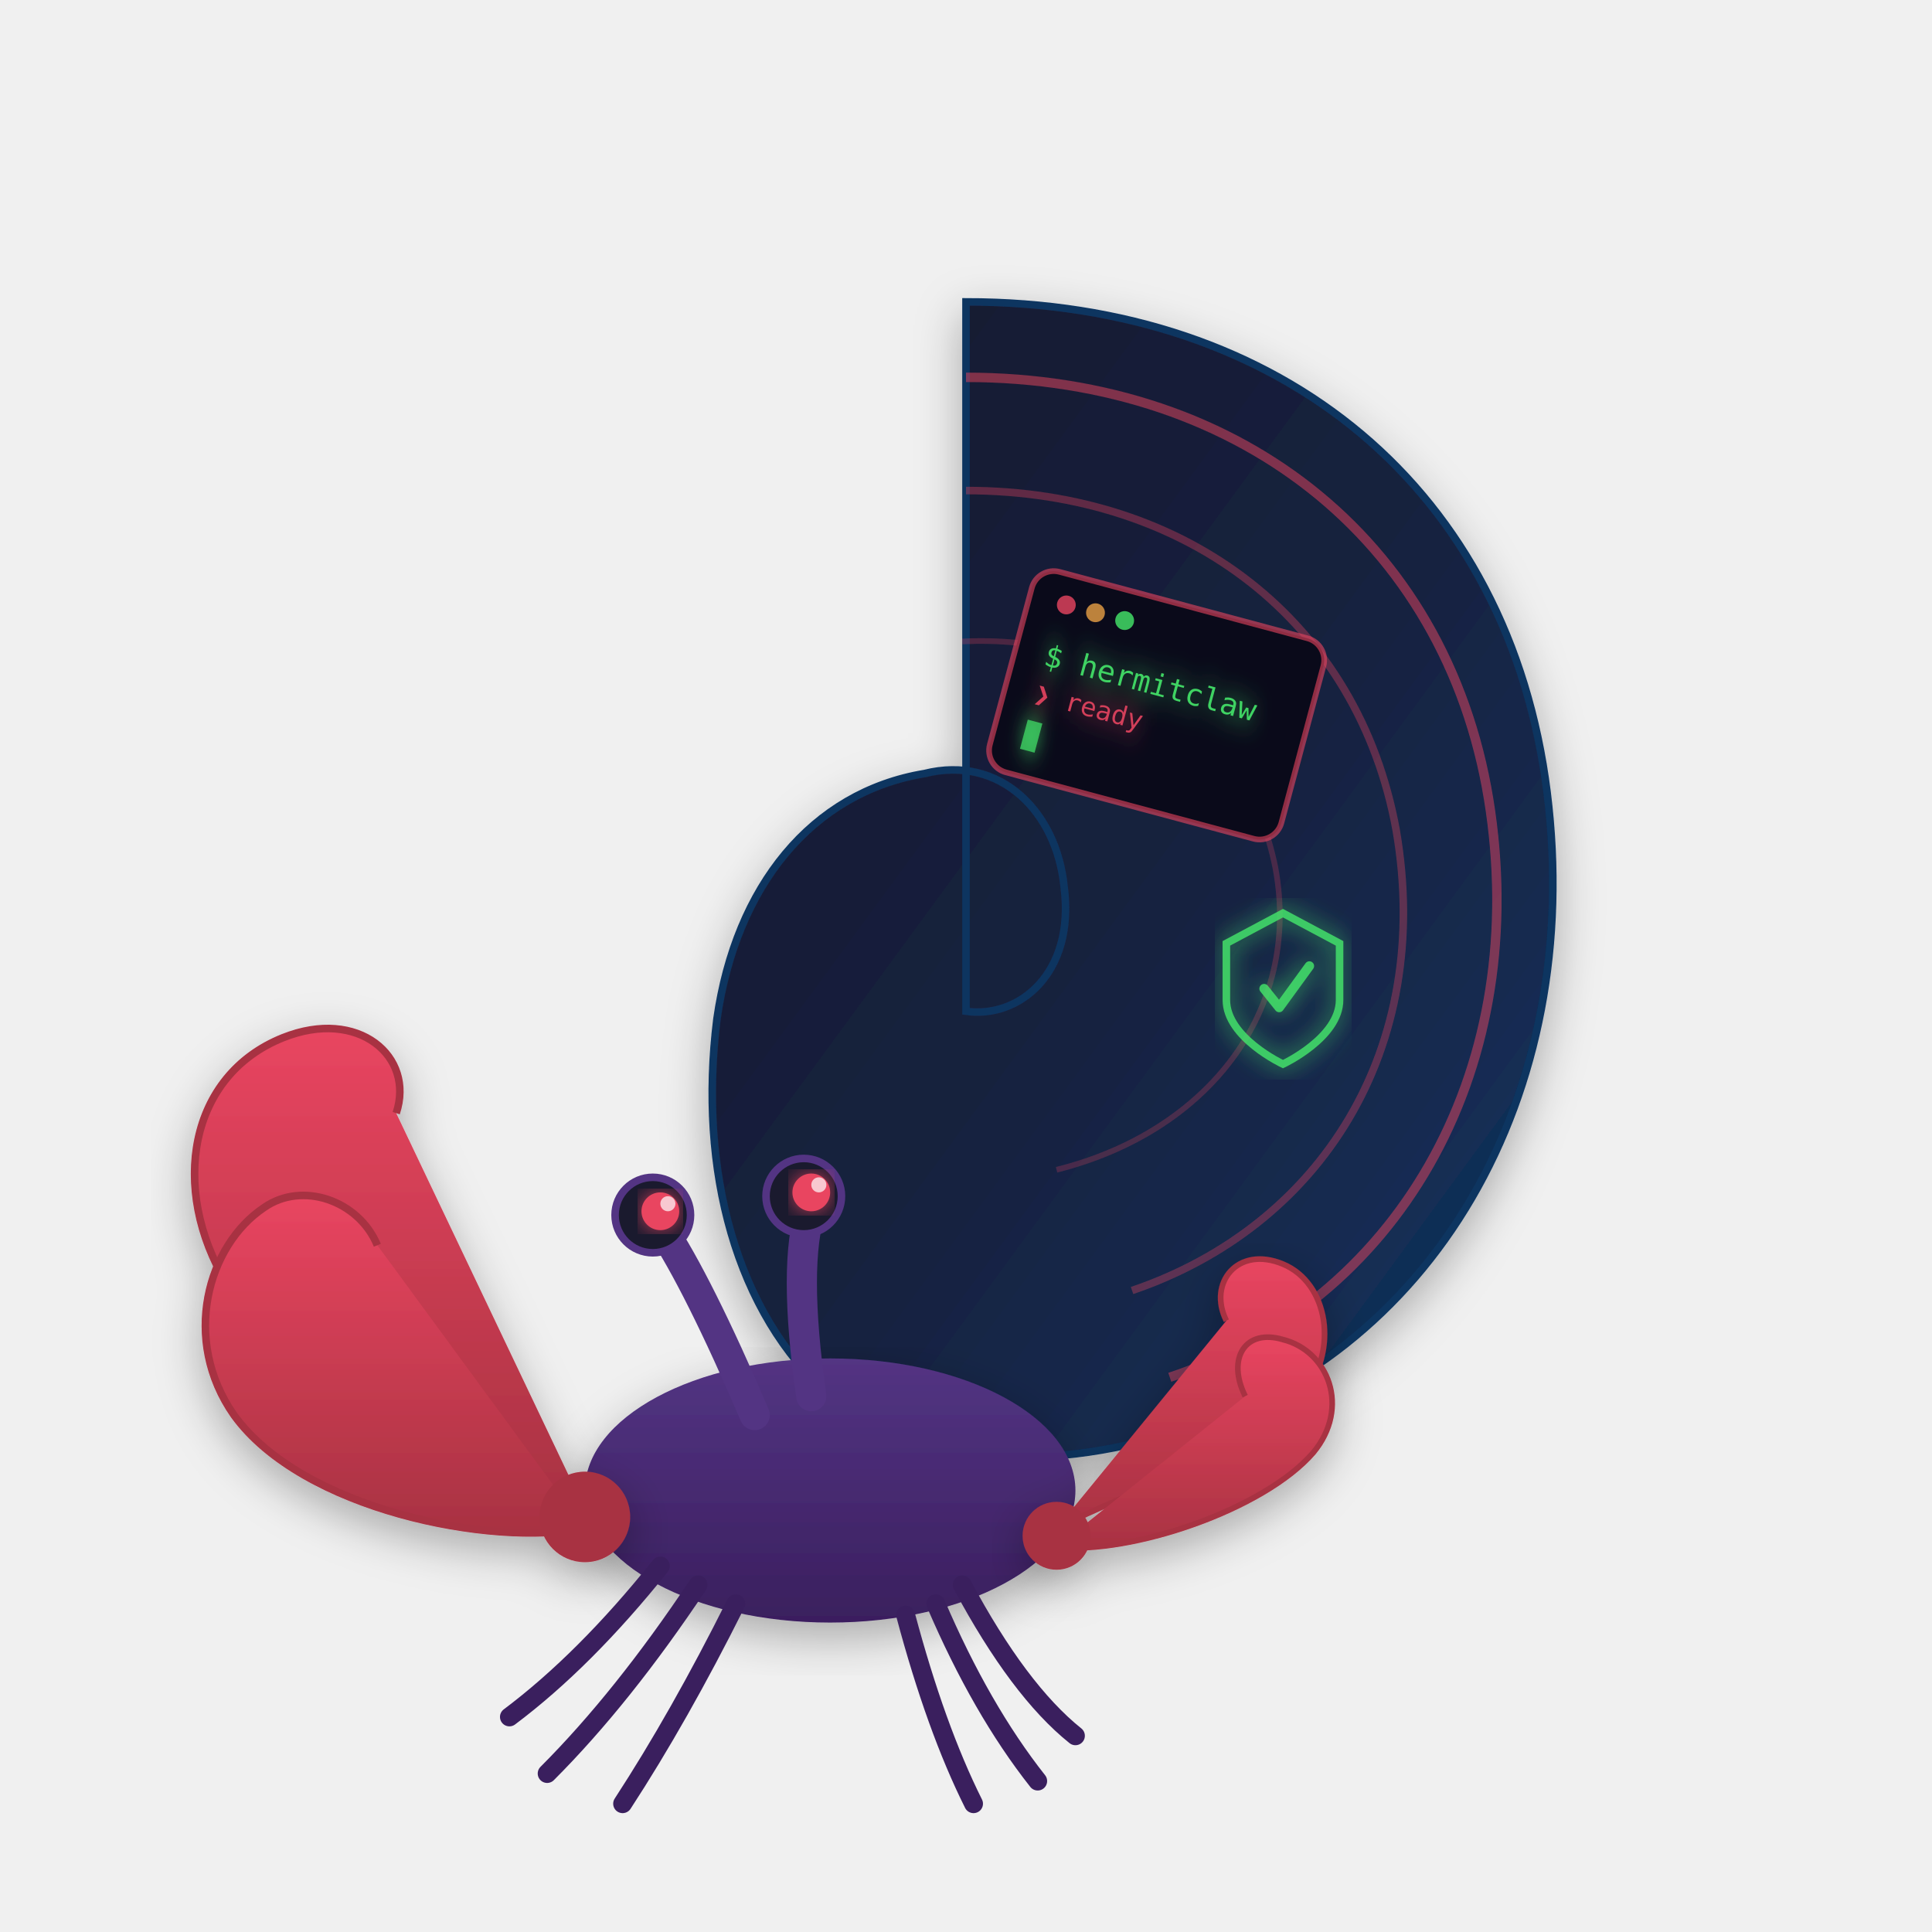
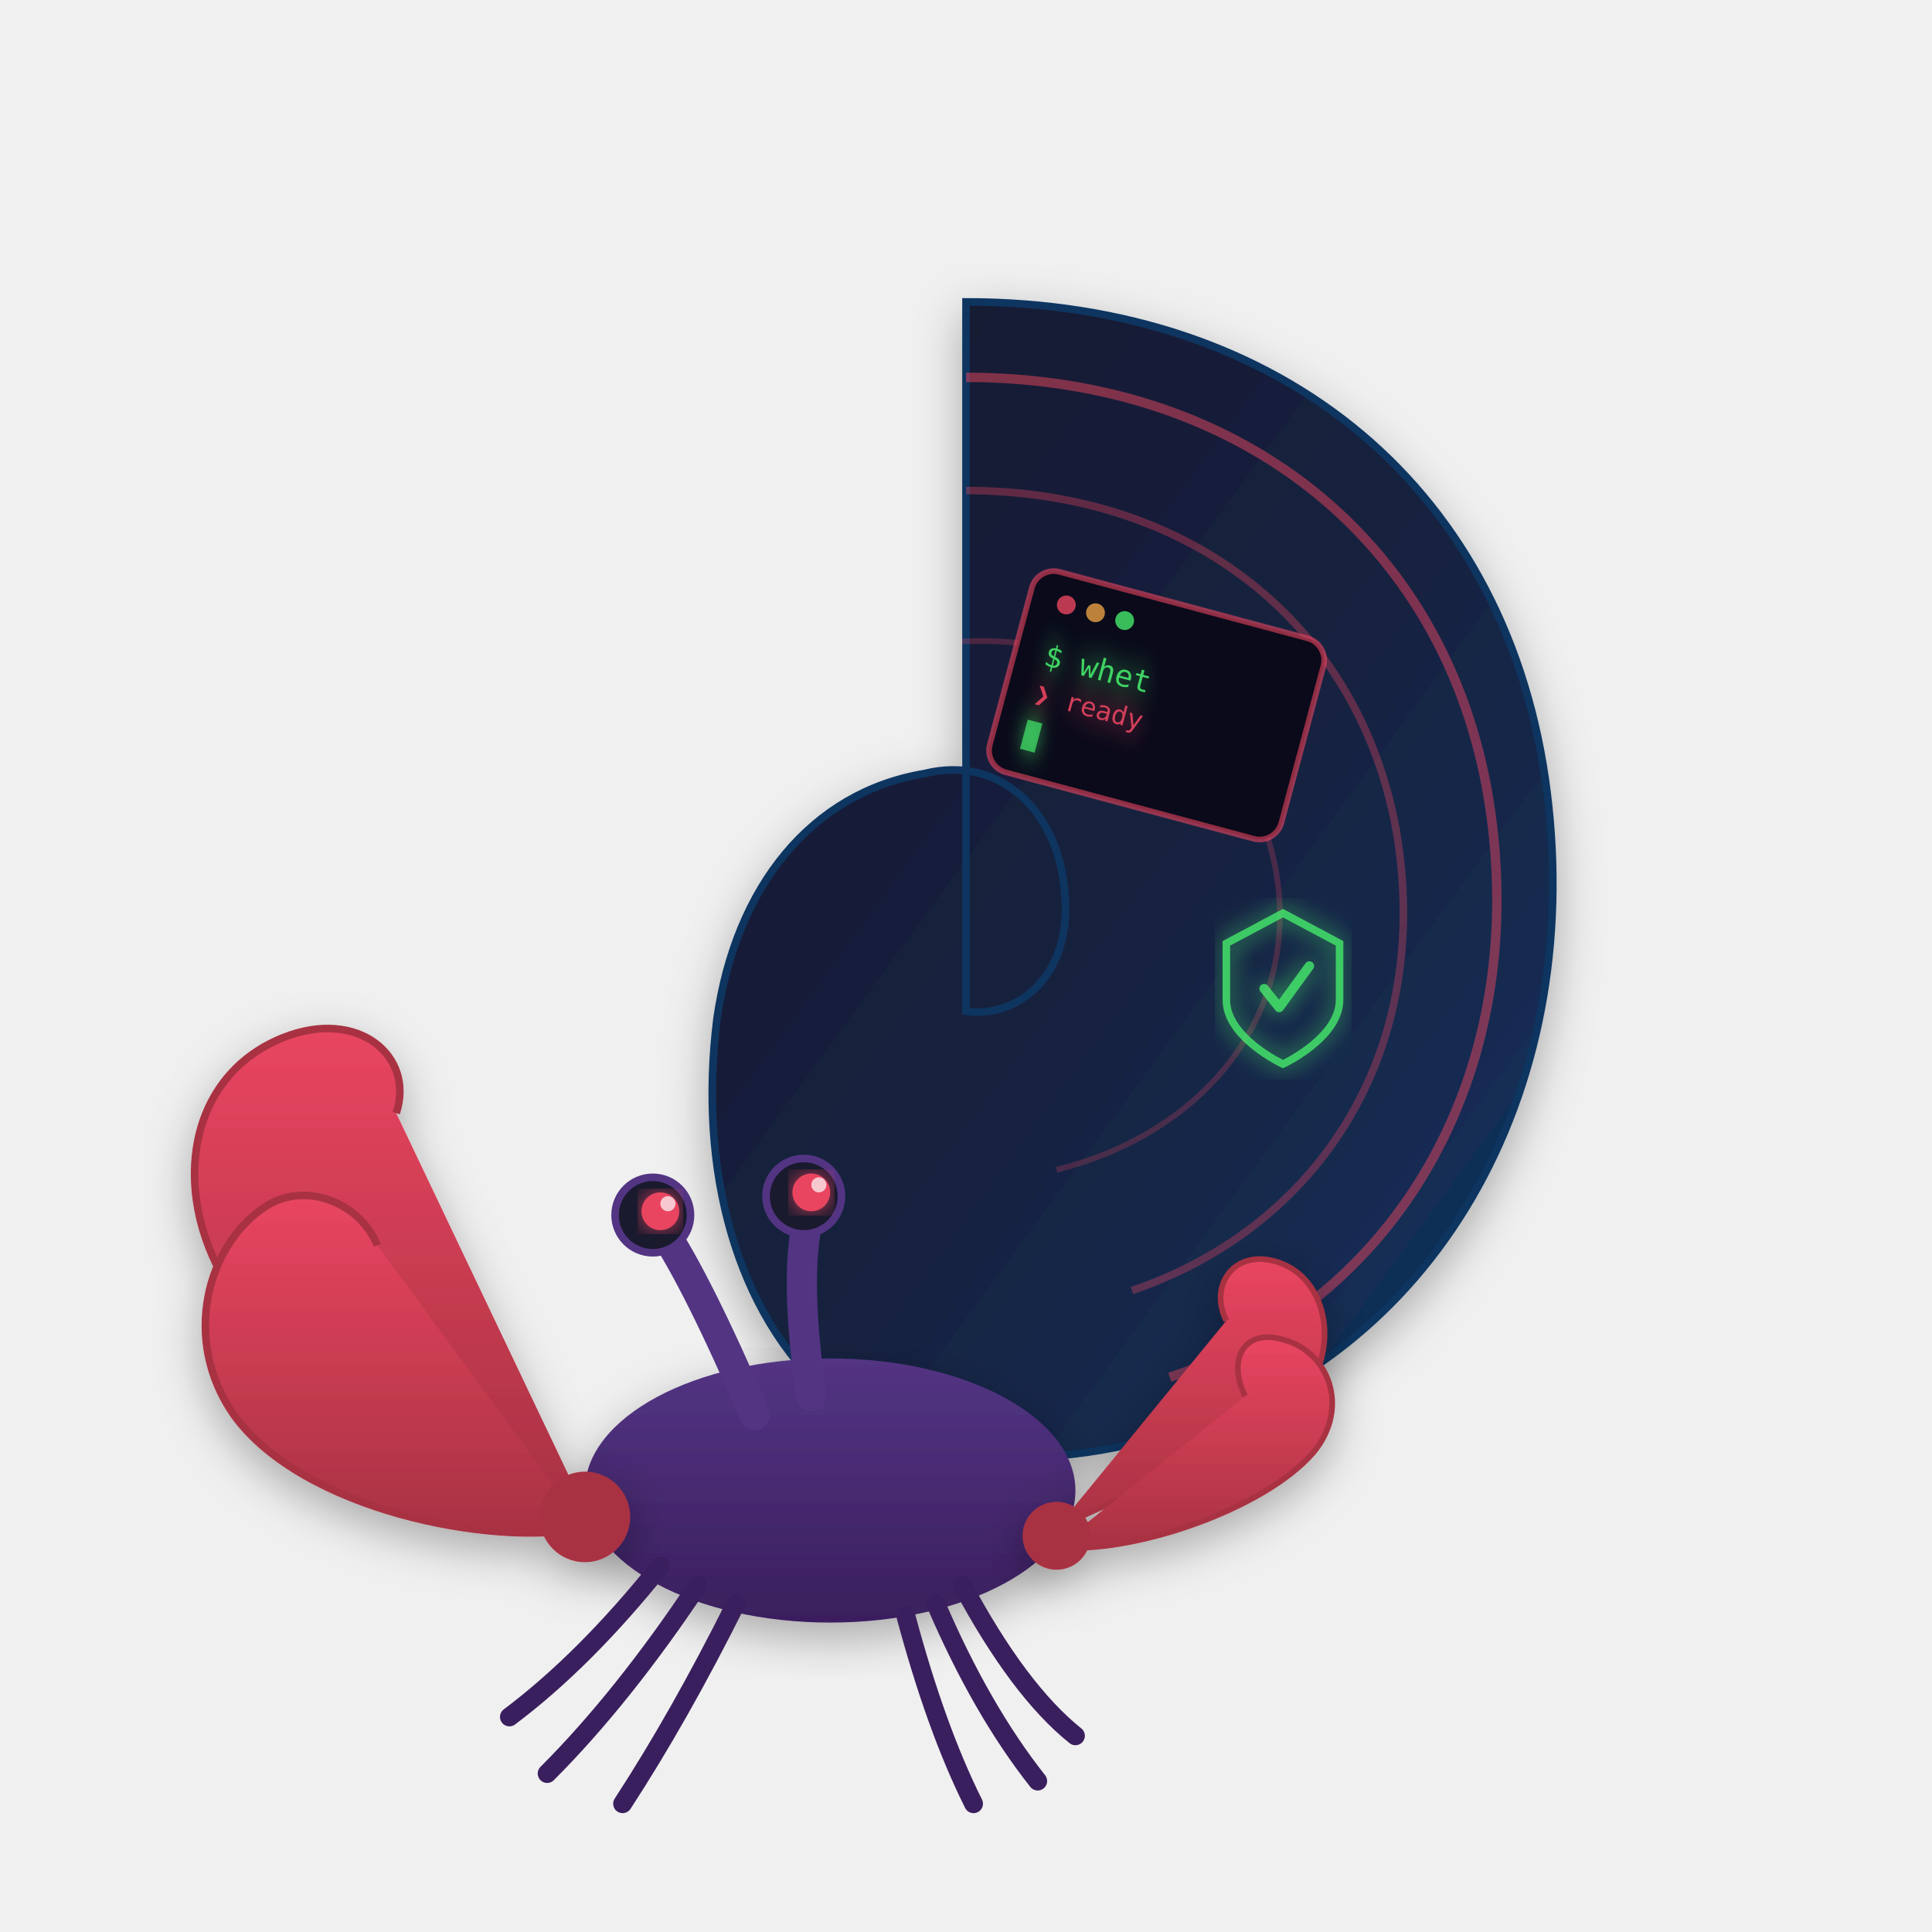
<svg xmlns="http://www.w3.org/2000/svg" viewBox="0 0 512 512" width="512" height="512">
  <defs>
    <linearGradient id="shellGrad" x1="0%" y1="0%" x2="100%" y2="100%">
      <stop offset="0%" style="stop-color:#1a1a2e" />
      <stop offset="50%" style="stop-color:#16213e" />
      <stop offset="100%" style="stop-color:#0f3460" />
    </linearGradient>
    <linearGradient id="shellHighlight" x1="0%" y1="0%" x2="100%" y2="100%">
      <stop offset="0%" style="stop-color:#e94560;stop-opacity:0.9" />
      <stop offset="100%" style="stop-color:#c23152;stop-opacity:0.7" />
    </linearGradient>
    <linearGradient id="clawGrad" x1="0%" y1="0%" x2="0%" y2="100%">
      <stop offset="0%" style="stop-color:#e94560" />
      <stop offset="100%" style="stop-color:#a83242" />
    </linearGradient>
    <linearGradient id="bodyGrad" x1="0%" y1="0%" x2="0%" y2="100%">
      <stop offset="0%" style="stop-color:#533483" />
      <stop offset="100%" style="stop-color:#3a1f5e" />
    </linearGradient>
    <filter id="glow">
      <feGaussianBlur stdDeviation="3" result="coloredBlur" />
      <feMerge>
        <feMergeNode in="coloredBlur" />
        <feMergeNode in="SourceGraphic" />
      </feMerge>
    </filter>
    <filter id="shadow" x="-10%" y="-10%" width="130%" height="130%">
      <feDropShadow dx="0" dy="4" stdDeviation="6" flood-color="#000" flood-opacity="0.3" />
    </filter>
  </defs>
  <g filter="url(#shadow)">
    <path d="       M 256 80       C 340 80, 400 130, 410 210       C 420 290, 380 360, 310 380       C 270 392, 240 385, 220 370       C 195 348, 185 310, 190 270       C 195 235, 215 210, 245 205       C 265 200, 280 215, 282 235       C 285 258, 270 270, 256 268       Z     " fill="url(#shellGrad)" stroke="#0f3460" stroke-width="2" />
    <path d="       M 256 100       C 330 100, 385 145, 395 215       C 405 285, 370 345, 310 365     " fill="none" stroke="#e94560" stroke-width="2.5" stroke-opacity="0.5" />
    <path d="       M 256 130       C 315 130, 360 165, 370 220       C 380 278, 350 325, 300 342     " fill="none" stroke="#e94560" stroke-width="2" stroke-opacity="0.35" />
    <path d="       M 255 170       C 295 168, 330 190, 338 230       C 345 268, 320 300, 280 310     " fill="none" stroke="#e94560" stroke-width="1.5" stroke-opacity="0.25" />
  </g>
  <g transform="translate(275, 150) rotate(15)">
    <rect x="0" y="0" width="80" height="55" rx="6" ry="6" fill="#0a0a1a" stroke="#e94560" stroke-width="1.5" stroke-opacity="0.6" />
    <circle cx="10" cy="8" r="2.5" fill="#e94560" opacity="0.8" />
    <circle cx="18" cy="8" r="2.5" fill="#e9a045" opacity="0.8" />
    <circle cx="26" cy="8" r="2.5" fill="#45e96a" opacity="0.8" />
    <g filter="url(#glow)" opacity="0.9">
-       <text x="8" y="25" font-family="monospace" font-size="8" fill="#45e96a">$ hermitclaw</text>
+       <text x="8" y="25" font-family="monospace" font-size="8" fill="#45e96a">$ whet</text>
      <text x="8" y="35" font-family="monospace" font-size="7" fill="#e94560">❯ ready</text>
      <rect x="8" y="40" width="4" height="8" fill="#45e96a" opacity="0.8">
        <animate attributeName="opacity" values="0.8;0.2;0.8" dur="1.2s" repeatCount="indefinite" />
      </rect>
    </g>
  </g>
  <ellipse cx="220" cy="395" rx="65" ry="35" fill="url(#bodyGrad)" filter="url(#shadow)" />
  <path d="M 200 375 Q 185 340, 175 325" stroke="#533483" stroke-width="8" fill="none" stroke-linecap="round" />
  <path d="M 215 370 Q 210 335, 215 320" stroke="#533483" stroke-width="8" fill="none" stroke-linecap="round" />
  <circle cx="173" cy="322" r="10" fill="#1a1a2e" stroke="#533483" stroke-width="2" />
  <circle cx="213" cy="317" r="10" fill="#1a1a2e" stroke="#533483" stroke-width="2" />
  <circle cx="175" cy="321" r="5" fill="#e94560" filter="url(#glow)" />
  <circle cx="215" cy="316" r="5" fill="#e94560" filter="url(#glow)" />
  <circle cx="177" cy="319" r="2" fill="#fff" opacity="0.7" />
  <circle cx="217" cy="314" r="2" fill="#fff" opacity="0.7" />
  <g filter="url(#shadow)">
    <path d="       M 155 400       C 130 385, 80 370, 60 340       C 45 315, 50 285, 75 275       C 95 267, 110 280, 105 295     " fill="url(#clawGrad)" stroke="#a83242" stroke-width="2" />
    <path d="       M 155 405       C 130 410, 80 400, 62 375       C 48 355, 55 330, 70 320       C 80 313, 95 318, 100 330     " fill="url(#clawGrad)" stroke="#a83242" stroke-width="2" />
    <circle cx="155" cy="402" r="12" fill="#a83242" />
  </g>
  <g filter="url(#shadow)">
    <path d="       M 280 405       C 300 395, 330 385, 345 370       C 355 358, 352 340, 340 335       C 328 330, 320 340, 325 350     " fill="url(#clawGrad)" stroke="#a83242" stroke-width="1.5" />
    <path d="       M 280 410       C 300 412, 335 400, 348 385       C 358 373, 352 358, 340 355       C 330 352, 325 360, 330 370     " fill="url(#clawGrad)" stroke="#a83242" stroke-width="1.5" />
    <circle cx="280" cy="407" r="9" fill="#a83242" />
  </g>
  <g stroke="#3a1f5e" stroke-width="5" fill="none" stroke-linecap="round">
    <path d="M 175 415 Q 155 440, 135 455" />
    <path d="M 185 420 Q 165 450, 145 470" />
    <path d="M 195 425 Q 180 455, 165 478" />
    <path d="M 255 420 Q 270 448, 285 460" />
    <path d="M 248 425 Q 260 453, 275 472" />
    <path d="M 240 428 Q 248 458, 258 478" />
  </g>
  <g transform="translate(340, 260)" filter="url(#glow)">
    <path d="       M 0 -18       L 15 -10       L 15 5       C 15 15, 0 22, 0 22       C 0 22, -15 15, -15 5       L -15 -10       Z     " fill="none" stroke="#45e96a" stroke-width="2" opacity="0.8" />
    <path d="M -5 2 L -1 7 L 7 -4" fill="none" stroke="#45e96a" stroke-width="2.5" stroke-linecap="round" stroke-linejoin="round" opacity="0.8" />
  </g>
</svg>
